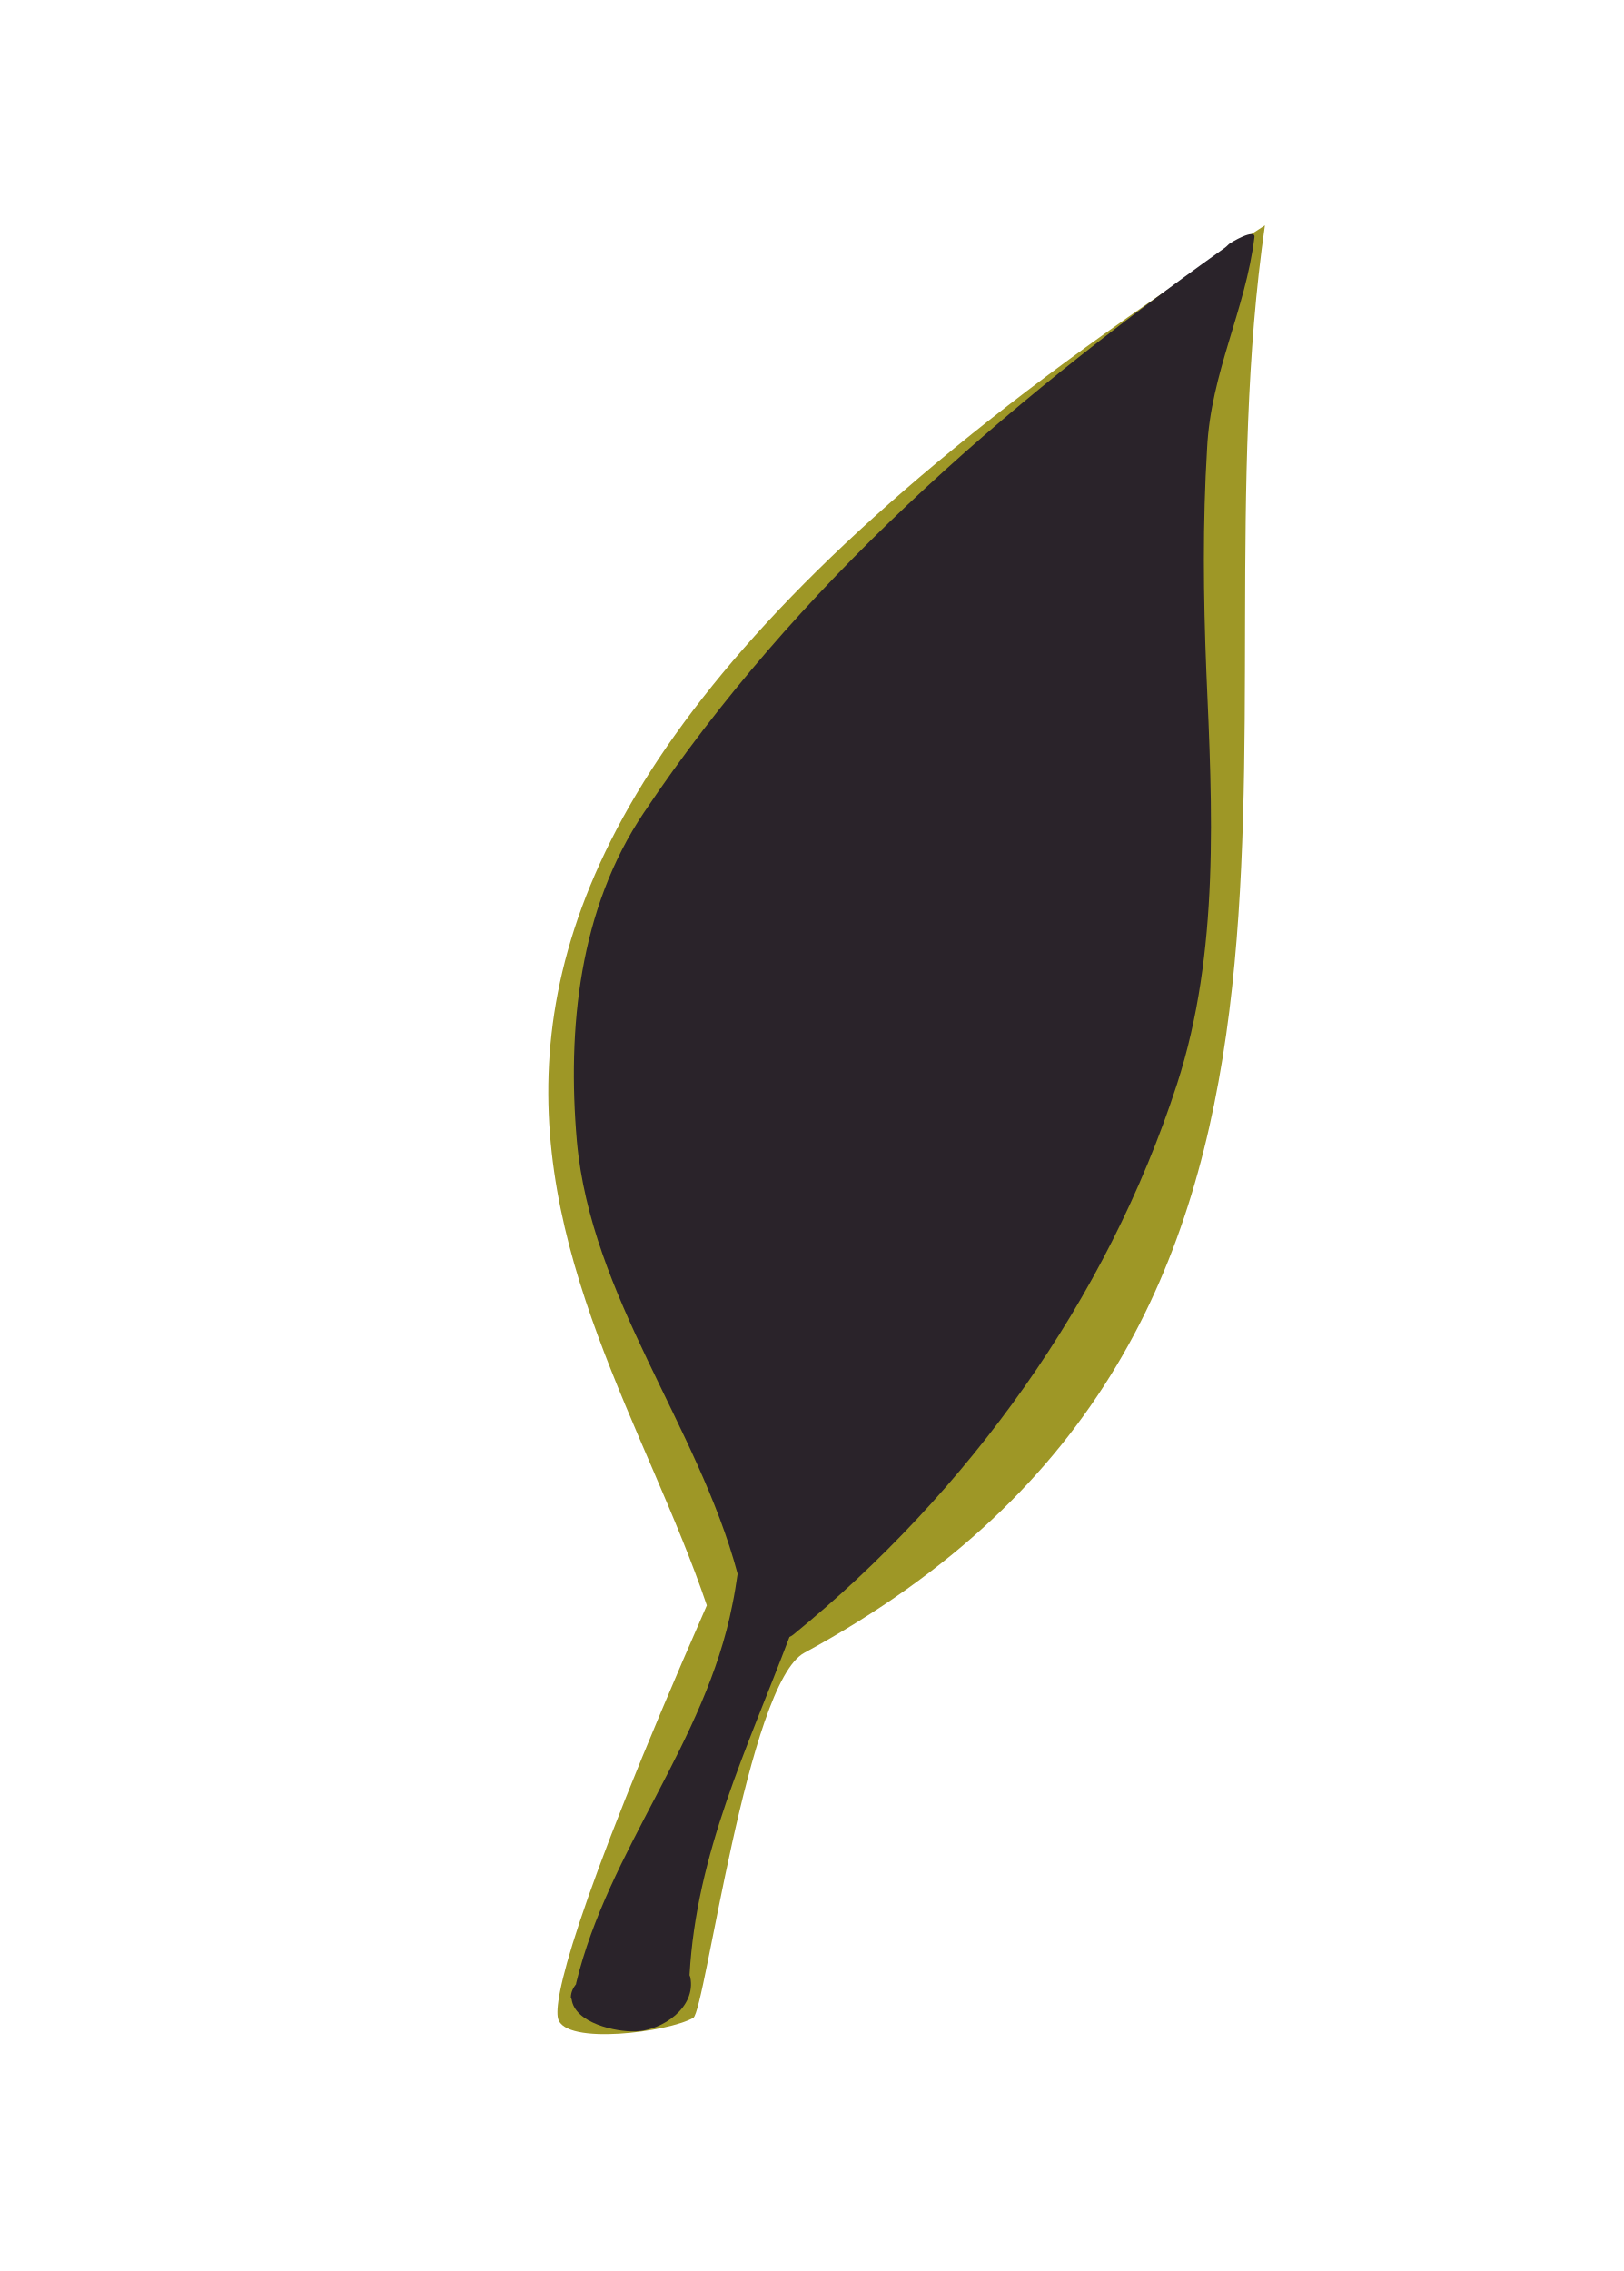
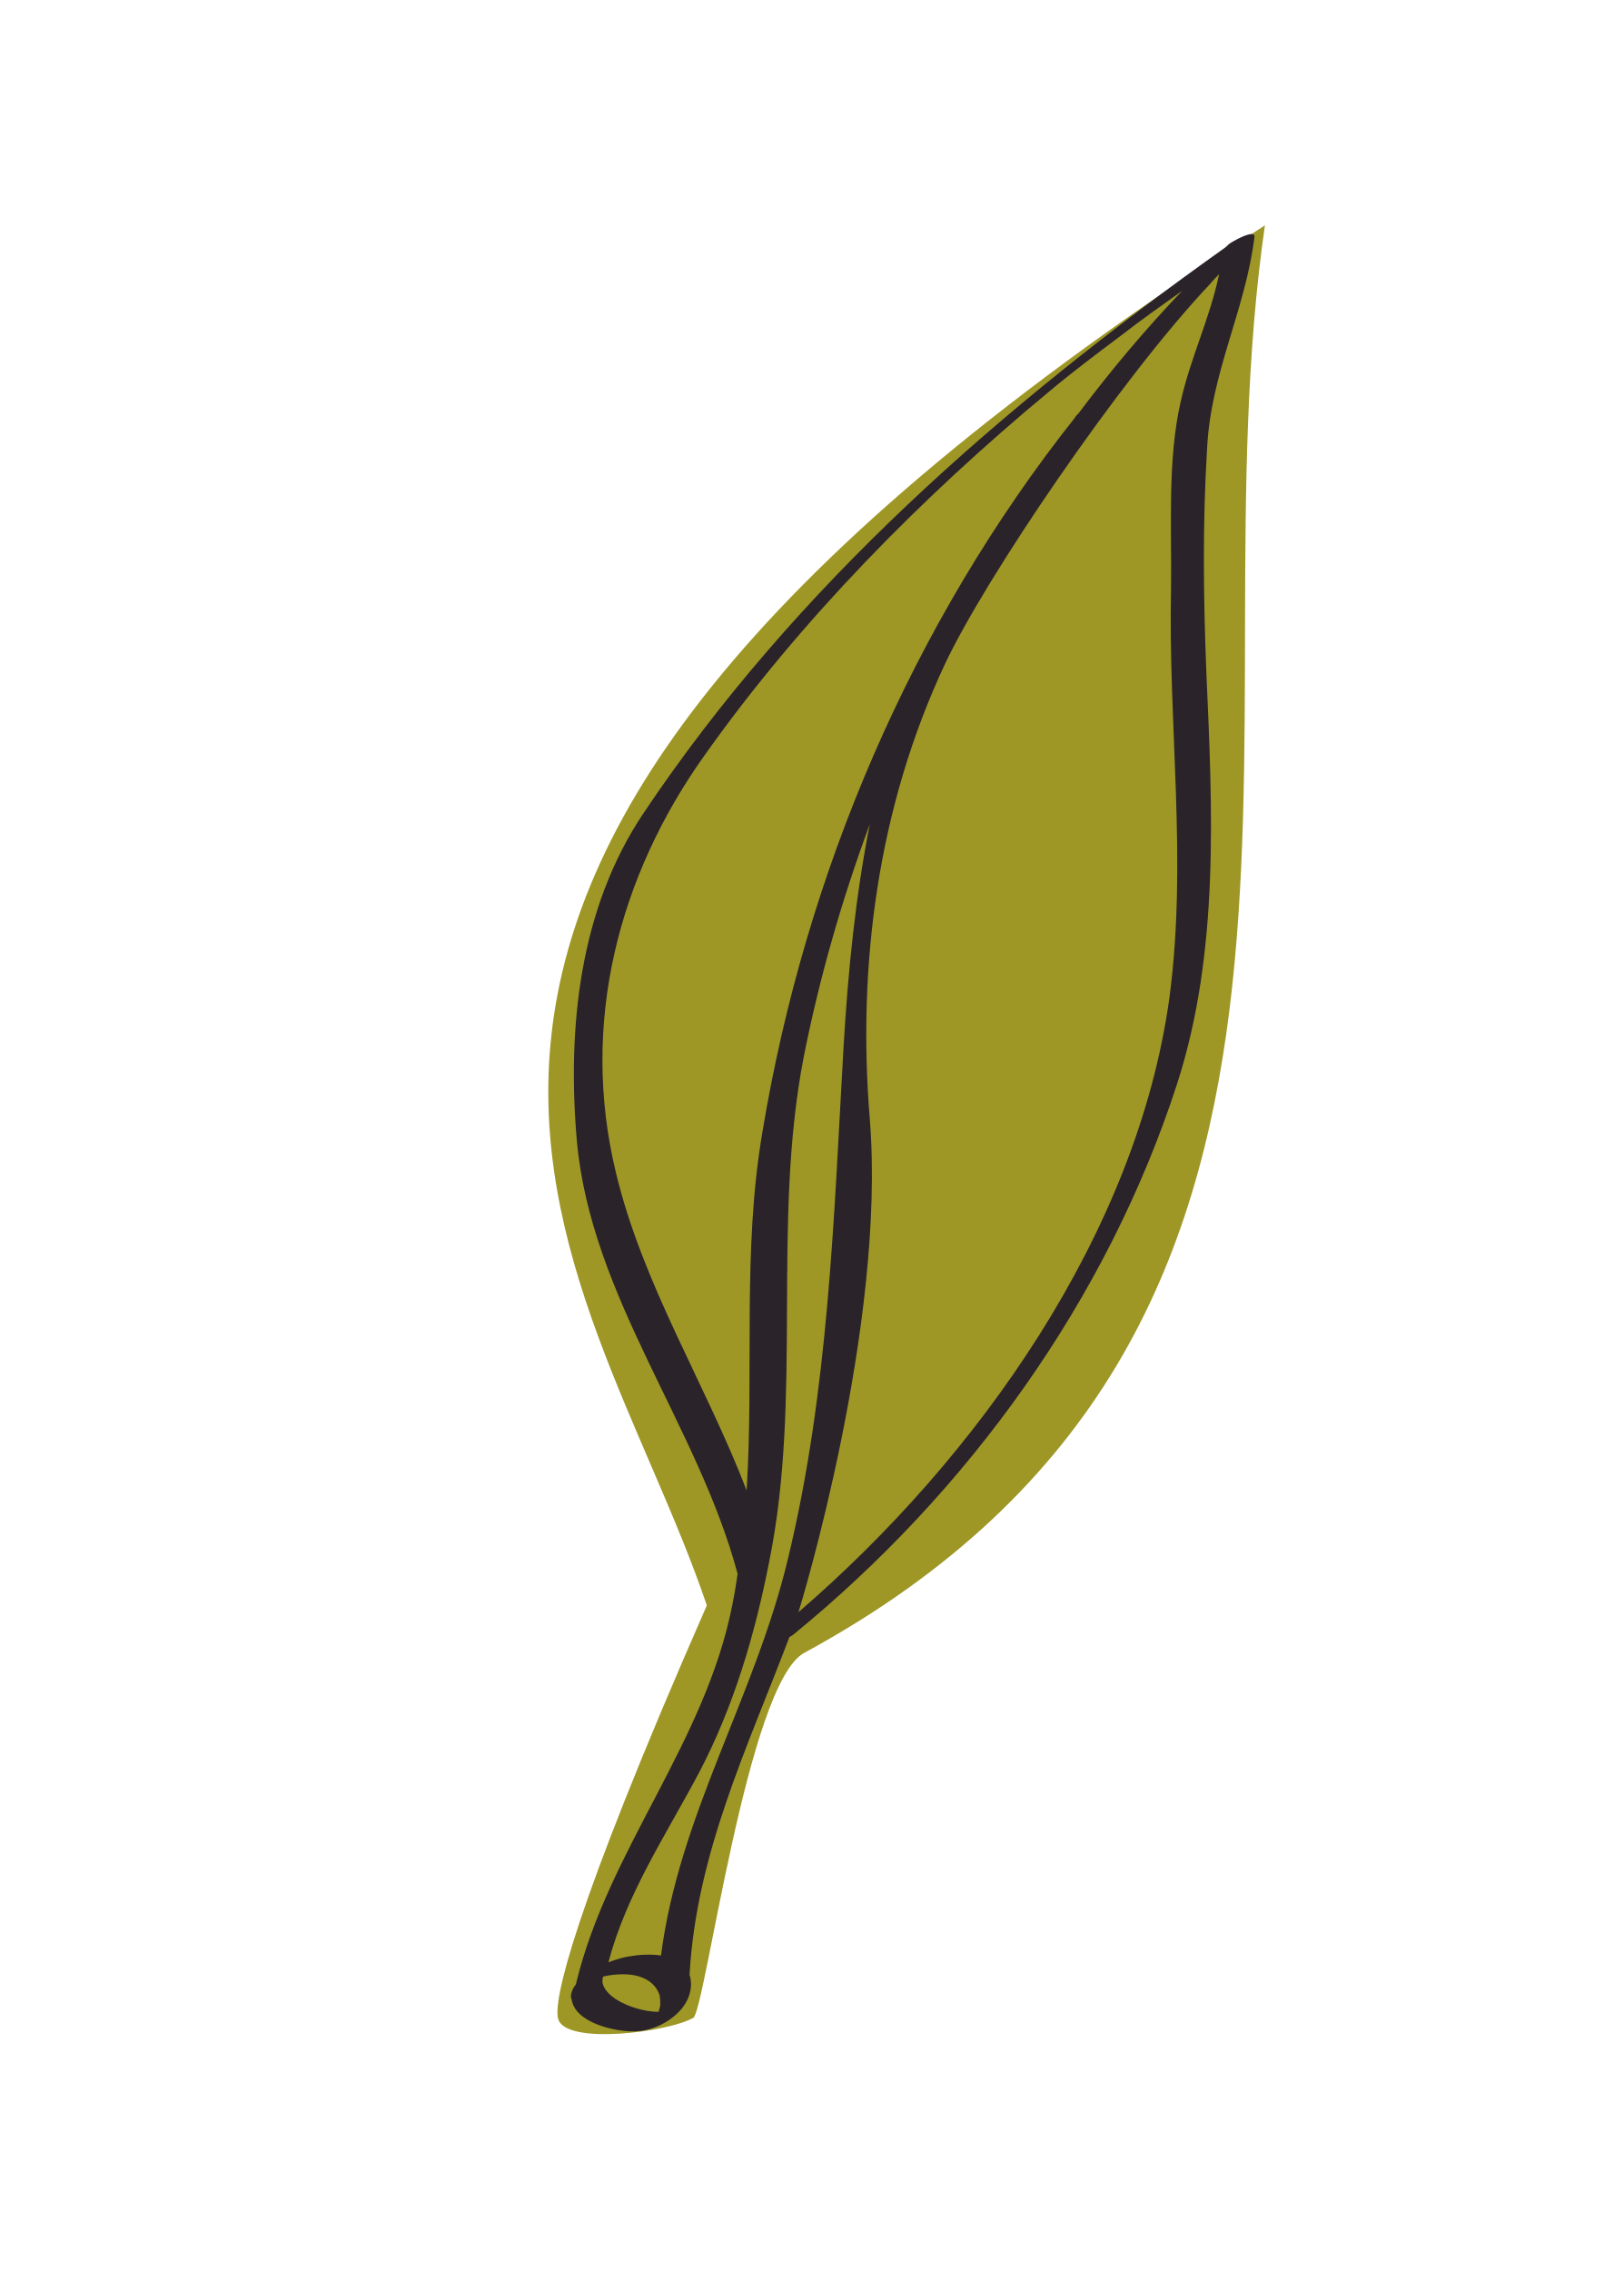
<svg xmlns="http://www.w3.org/2000/svg" viewBox="0 0 21.61 30.23" width="21.61" height="30.23">
  <path d="M 9.41 21.37 C 7.83 16.69, 3.00 11.89, 16.84 3.00 C 15.85 9.84, 18.61 17.71, 10.71 22.00 C 9.95 22.40, 9.39 26.76, 9.23 26.86 C 8.90 27.05, 7.52 27.23, 7.43 26.87 C 7.37 26.64, 7.59 25.52, 9.41 21.37 Z" fill="rgb(158,151,38)" />
-   <path d="M 8.46 27.04 C 8.82 27.03, 9.27 26.72, 9.19 26.32 C 9.19 26.31, 9.18 26.30, 9.18 26.29 C 9.27 24.67, 9.95 23.27, 10.51 21.79 C 10.53 21.78, 10.55 21.77, 10.56 21.76 C 12.89 19.86, 14.74 17.30, 15.67 14.43 C 16.24 12.67, 16.14 10.76, 16.06 8.94 C 16.02 7.94, 16.01 6.96, 16.07 5.97 C 16.12 4.96, 16.58 4.13, 16.70 3.16 C 16.72 3.03, 16.38 3.23, 16.36 3.25 C 16.34 3.27, 16.32 3.29, 16.29 3.31 C 13.34 5.41, 10.60 7.79, 8.57 10.82 C 7.71 12.10, 7.55 13.69, 7.68 15.19 C 7.87 17.27, 9.29 18.97, 9.82 20.95 C 9.80 21.08, 9.78 21.22, 9.75 21.36 C 9.39 23.20, 8.10 24.62, 7.67 26.40 C 7.67 26.40, 7.67 26.40, 7.67 26.41 C 7.63 26.46, 7.60 26.52, 7.60 26.59 C 7.60 26.60, 7.61 26.60, 7.61 26.60 C 7.61 26.60, 7.60 26.61, 7.61 26.61 C 7.65 26.93, 8.20 27.05, 8.46 27.04 Z" fill="rgb(42,35,42)" />
-   <path d="M 8.77 26.53 C 8.79 26.57, 8.79 26.63, 8.79 26.68 C 8.79 26.71, 8.78 26.74, 8.77 26.77 C 8.77 26.77, 8.77 26.77, 8.77 26.78 C 8.66 26.78, 8.56 26.76, 8.46 26.73 C 8.30 26.68, 8.06 26.57, 8.02 26.39 C 8.02 26.36, 8.02 26.34, 8.03 26.31 C 8.12 26.29, 8.21 26.28, 8.30 26.28 C 8.48 26.28, 8.69 26.34, 8.77 26.53 Z" fill="rgb(42,35,42)" />
-   <path d="M 15.72 5.34 C 15.54 6.12, 15.60 7.03, 15.59 7.83 C 15.55 9.65, 15.81 11.45, 15.57 13.27 C 15.14 16.42, 13.01 19.41, 10.63 21.46 C 10.65 21.40, 11.80 17.65, 11.58 14.90 C 11.41 12.84, 11.69 10.74, 12.58 8.84 C 13.11 7.71, 14.90 5.06, 16.11 3.78 C 16.15 3.73, 16.19 3.69, 16.23 3.65 C 16.11 4.23, 15.85 4.76, 15.72 5.34 Z" fill="rgb(42,35,42)" />
-   <path d="M 8.20 15.61 C 7.72 13.63, 8.23 11.66, 9.39 10.04 C 10.66 8.25, 12.28 6.61, 13.97 5.21 C 14.28 4.95, 14.60 4.71, 14.92 4.47 C 15.19 4.26, 15.46 4.07, 15.74 3.87 C 15.25 4.38, 14.79 4.93, 14.36 5.50 C 14.34 5.52, 14.32 5.54, 14.31 5.56 C 12.14 8.30, 10.72 11.63, 10.15 15.07 C 9.88 16.65, 10.04 18.25, 9.94 19.84 C 9.39 18.41, 8.56 17.11, 8.20 15.61 Z" fill="rgb(42,35,42)" />
-   <path d="M 10.24 20.79 C 10.69 18.58, 10.27 16.29, 10.70 14.07 C 10.91 13.01, 11.21 11.97, 11.58 10.97 C 11.39 11.93, 11.29 12.92, 11.23 13.94 C 11.10 16.22, 11.03 18.52, 10.49 20.75 C 10.05 22.59, 9.04 24.16, 8.80 26.03 C 8.66 26.01, 8.50 26.02, 8.39 26.04 C 8.31 26.05, 8.21 26.08, 8.10 26.12 C 8.34 25.21, 8.87 24.42, 9.31 23.59 C 9.77 22.71, 10.05 21.76, 10.24 20.79 Z" fill="rgb(42,35,42)" />
+   <path d="M 8.46 27.04 C 8.82 27.03, 9.27 26.72, 9.19 26.32 C 9.19 26.31, 9.18 26.30, 9.18 26.29 C 9.27 24.67, 9.95 23.27, 10.51 21.79 C 10.53 21.78, 10.55 21.77, 10.56 21.76 C 12.89 19.86, 14.74 17.30, 15.67 14.43 C 16.24 12.67, 16.14 10.76, 16.06 8.94 C 16.02 7.94, 16.01 6.96, 16.07 5.97 C 16.12 4.96, 16.58 4.13, 16.70 3.16 C 16.72 3.03, 16.38 3.23, 16.36 3.25 C 16.34 3.27, 16.32 3.29, 16.29 3.31 C 13.34 5.41, 10.60 7.79, 8.57 10.82 C 7.71 12.10, 7.55 13.69, 7.68 15.19 C 7.87 17.27, 9.29 18.97, 9.82 20.95 C 9.80 21.08, 9.78 21.22, 9.75 21.36 C 9.39 23.20, 8.10 24.62, 7.67 26.40 C 7.67 26.40, 7.67 26.40, 7.67 26.41 C 7.63 26.46, 7.60 26.52, 7.60 26.59 C 7.60 26.60, 7.61 26.60, 7.61 26.60 C 7.61 26.60, 7.60 26.61, 7.61 26.61 C 7.65 26.93, 8.20 27.05, 8.46 27.04 Z M 8.77 26.53 C 8.79 26.57, 8.79 26.63, 8.79 26.68 C 8.79 26.71, 8.78 26.74, 8.77 26.77 C 8.77 26.77, 8.77 26.77, 8.77 26.78 C 8.66 26.78, 8.56 26.76, 8.46 26.73 C 8.30 26.68, 8.06 26.57, 8.02 26.39 C 8.02 26.36, 8.02 26.34, 8.03 26.31 C 8.12 26.29, 8.21 26.28, 8.30 26.28 C 8.48 26.28, 8.69 26.34, 8.77 26.53 Z M 15.72 5.34 C 15.54 6.12, 15.60 7.03, 15.59 7.83 C 15.55 9.65, 15.81 11.45, 15.57 13.27 C 15.14 16.42, 13.01 19.41, 10.63 21.46 C 10.65 21.40, 11.80 17.65, 11.58 14.90 C 11.41 12.84, 11.69 10.74, 12.58 8.84 C 13.11 7.71, 14.90 5.06, 16.11 3.78 C 16.15 3.73, 16.19 3.69, 16.23 3.65 C 16.11 4.23, 15.85 4.76, 15.72 5.34 Z M 8.20 15.61 C 7.72 13.63, 8.23 11.66, 9.39 10.04 C 10.66 8.25, 12.28 6.61, 13.97 5.21 C 14.28 4.95, 14.60 4.71, 14.92 4.47 C 15.19 4.26, 15.46 4.07, 15.74 3.87 C 15.25 4.38, 14.79 4.93, 14.36 5.50 C 14.34 5.52, 14.32 5.54, 14.31 5.56 C 12.14 8.30, 10.72 11.63, 10.15 15.07 C 9.88 16.65, 10.04 18.25, 9.94 19.84 C 9.39 18.41, 8.56 17.11, 8.20 15.61 Z M 10.24 20.79 C 10.69 18.58, 10.27 16.29, 10.70 14.07 C 10.91 13.01, 11.21 11.97, 11.58 10.97 C 11.39 11.93, 11.29 12.92, 11.23 13.94 C 11.10 16.22, 11.03 18.52, 10.49 20.75 C 10.05 22.59, 9.04 24.16, 8.80 26.03 C 8.66 26.01, 8.50 26.02, 8.39 26.04 C 8.31 26.05, 8.21 26.08, 8.10 26.12 C 8.34 25.21, 8.87 24.42, 9.31 23.59 C 9.77 22.71, 10.05 21.76, 10.24 20.79 Z" fill="rgb(42,35,42)" fill-rule="evenodd" />
</svg>
